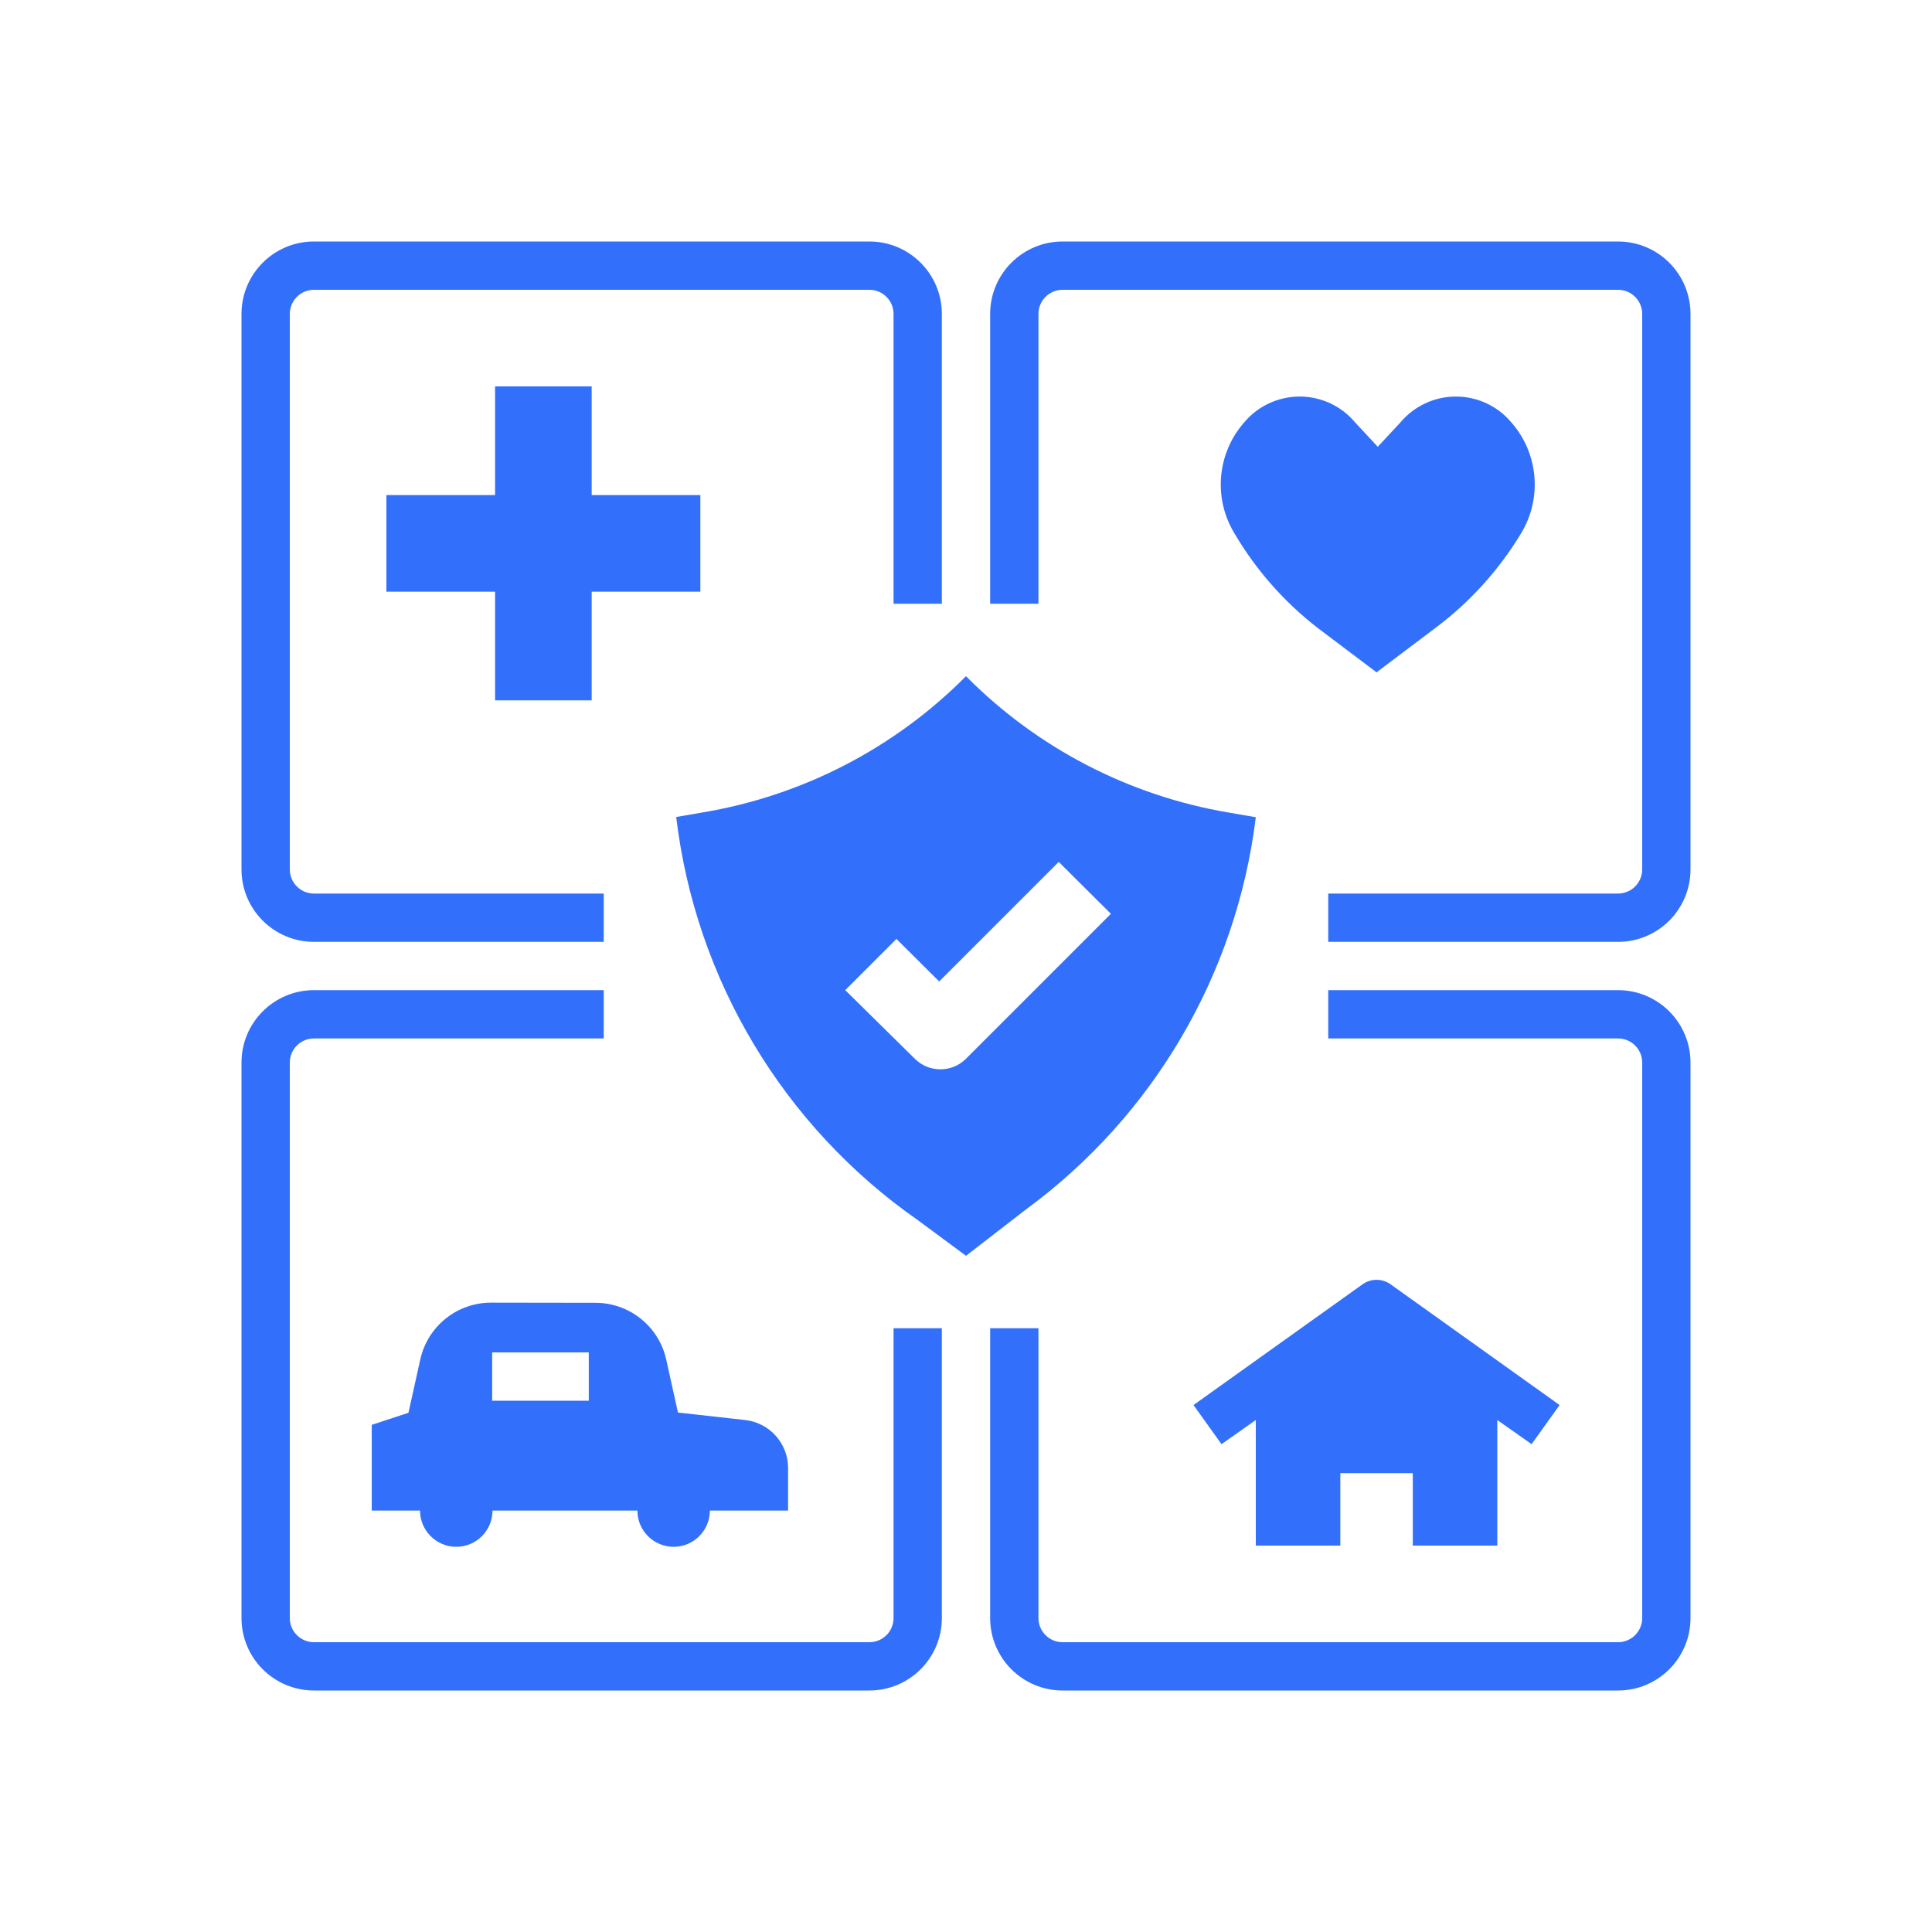
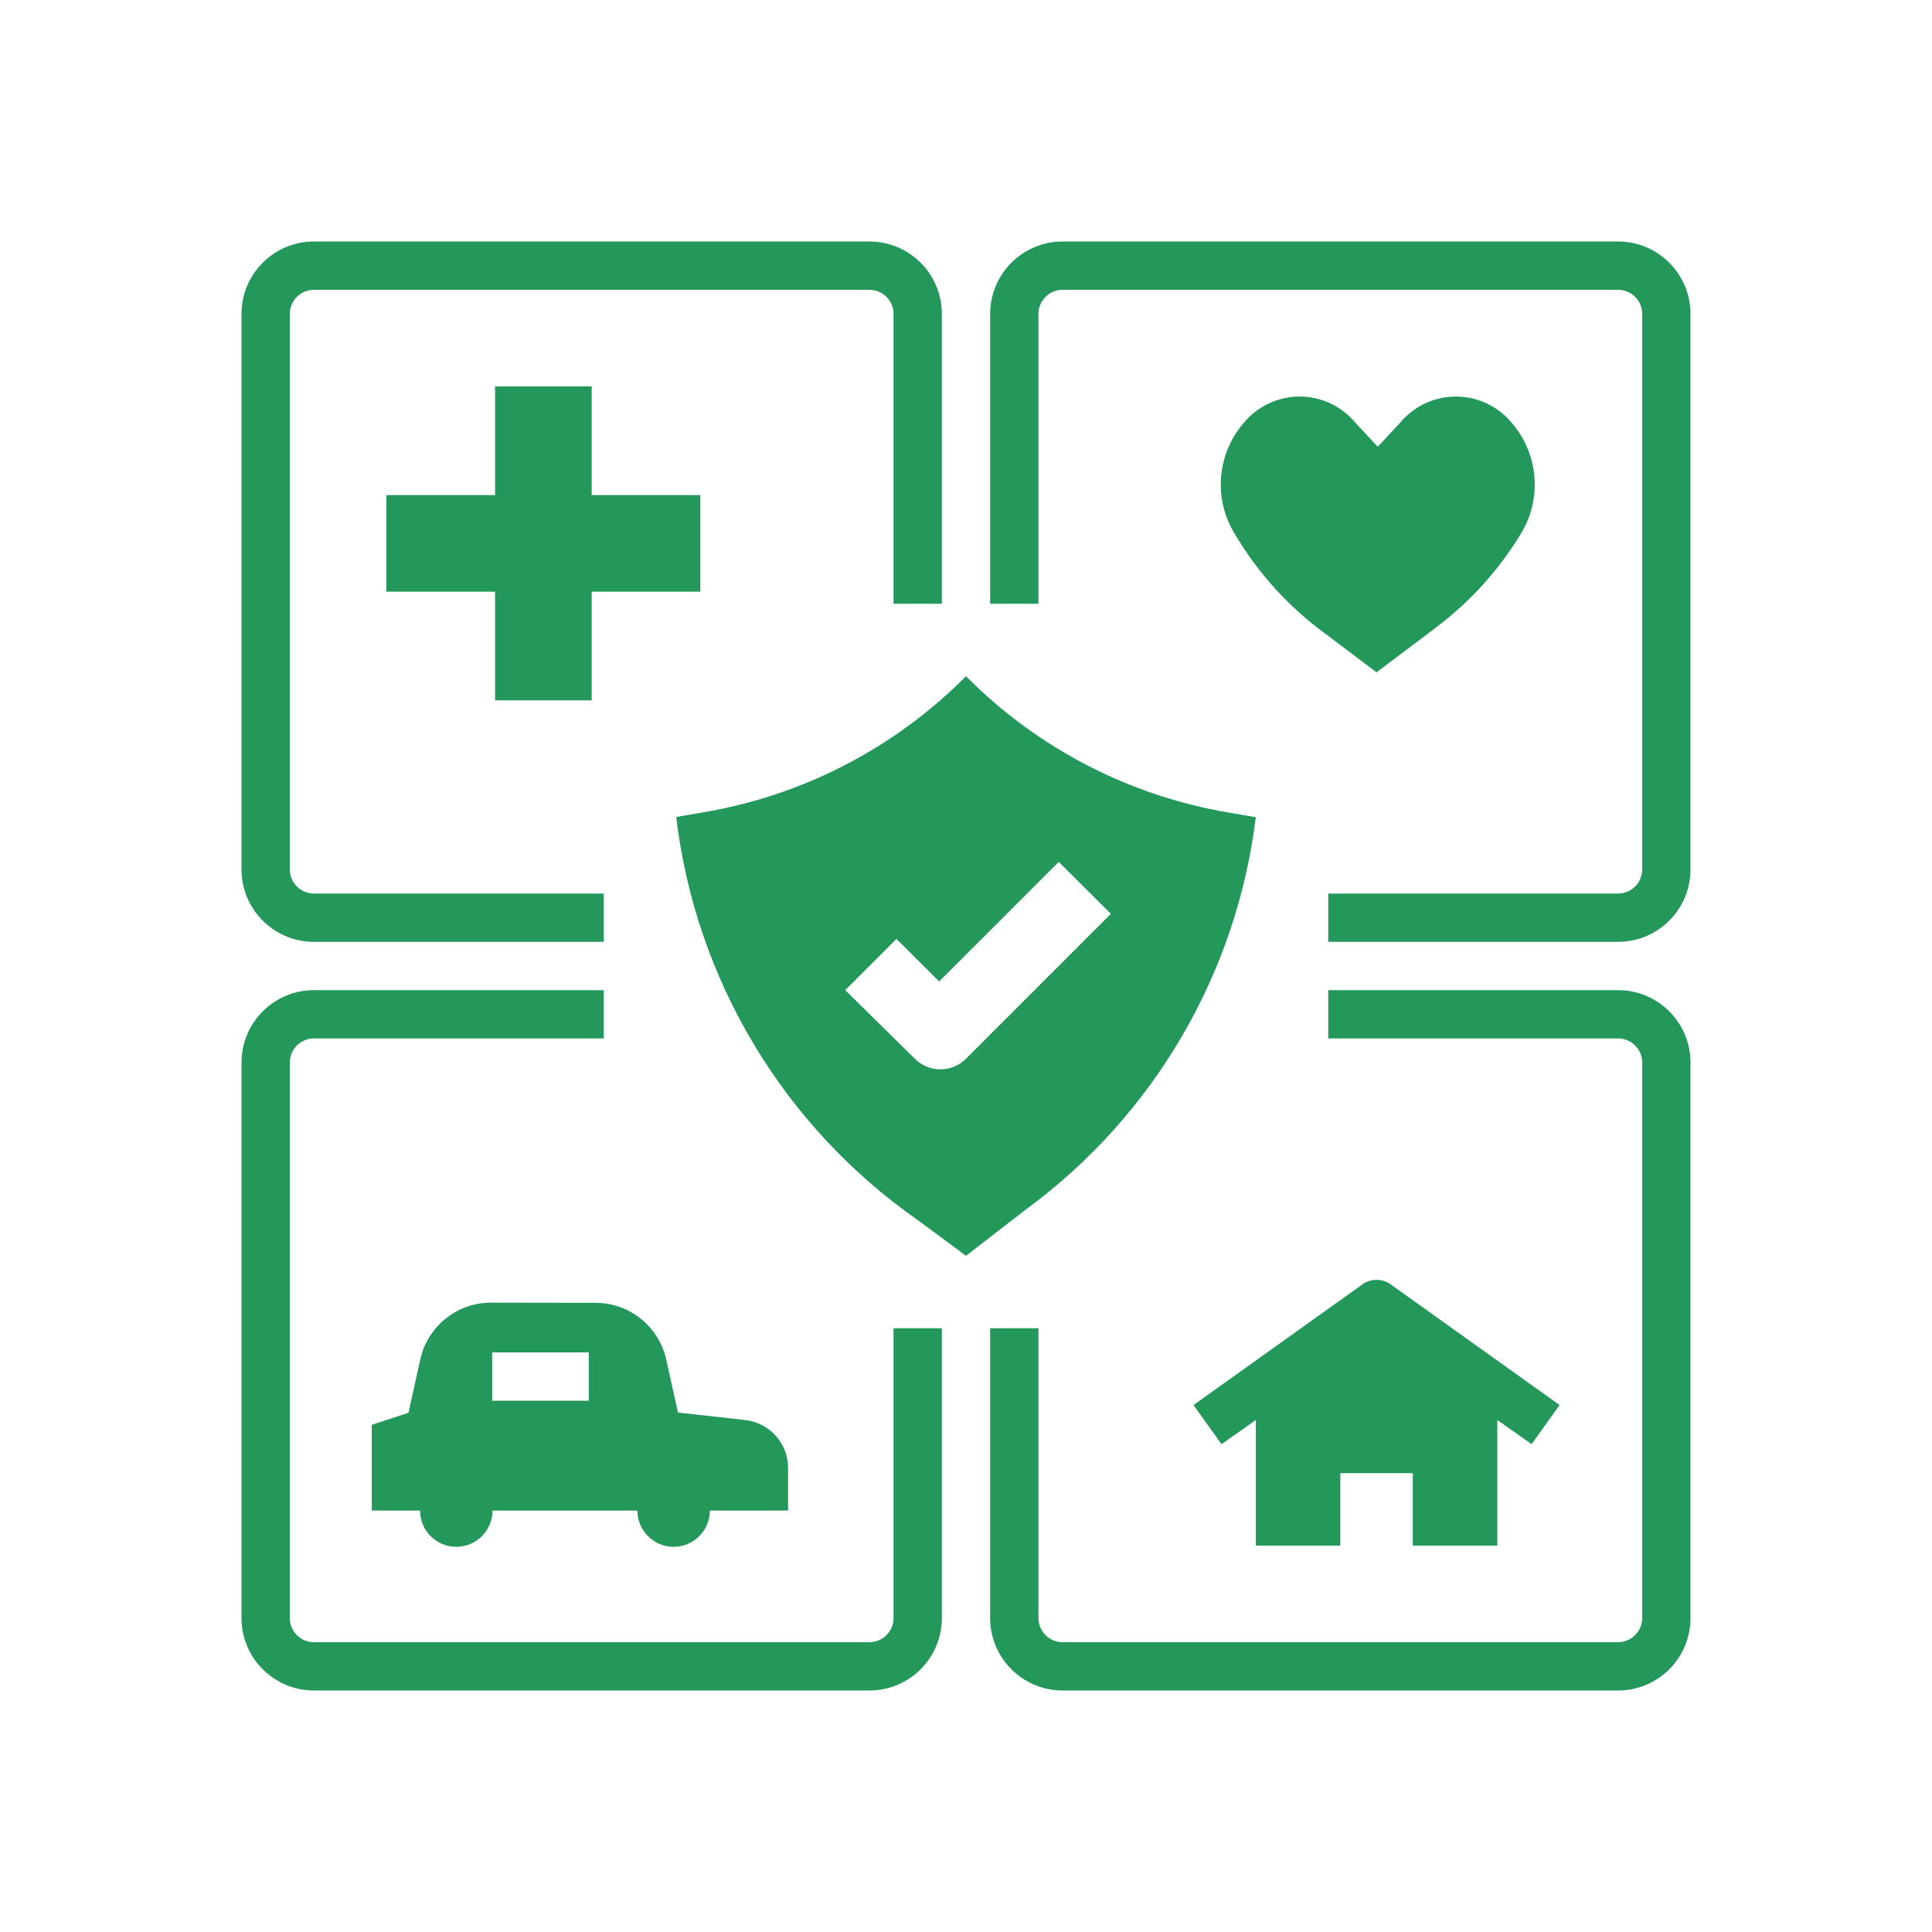
<svg xmlns="http://www.w3.org/2000/svg" id="facilities" width="24" height="24" viewBox="0 0 24 24">
  <rect id="back" width="24" height="24" fill="none" />
-   <path id="Path_16324" data-name="Path 16324" d="M3.7,13.782a.9.9,0,0,0-.879.705l-.147.663-.456.15v1.065h.6a.45.45,0,0,0,.9,0h1.8a.45.45,0,0,0,.9,0h.972V15.84a.6.6,0,0,0-.534-.6l-.834-.093-.147-.663a.9.9,0,0,0-.879-.7ZM4.914,15h-1.2v-.6h1.2Z" transform="translate(2.4 2.4)" fill="#3270FC" />
-   <path id="Path_16325" data-name="Path 16325" d="M16.2,16.8V15.24l.426.3.348-.486-2.1-1.5a.3.3,0,0,0-.348,0l-2.1,1.5.348.486.426-.3V16.8h1.05v-.9h.9v.9Z" transform="translate(2.4 2.4)" fill="#3270FC" />
-   <path id="Path_16326" data-name="Path 16326" d="M15.432,5.4A4.143,4.143,0,0,0,16.5,4.218a1.17,1.17,0,0,0-.123-1.368.9.9,0,0,0-1.383,0l-.279.3-.279-.3a.9.9,0,0,0-1.383,0,1.17,1.17,0,0,0-.123,1.368A4.143,4.143,0,0,0,13.968,5.4l.732.552Z" transform="translate(2.4 2.4)" fill="#3270FC" />
-   <path id="Path_16327" data-name="Path 16327" d="M9.3,5.1V1.5A.9.9,0,0,0,8.4.6H1.5a.9.9,0,0,0-.9.9V8.4a.9.9,0,0,0,.9.9H5.1V8.7H1.5a.3.3,0,0,1-.3-.3V1.5a.3.3,0,0,1,.3-.3H8.4a.3.3,0,0,1,.3.3V5.1Z" transform="translate(2.4 2.4)" fill="#3270FC" />
-   <path id="Path_16328" data-name="Path 16328" d="M17.7.6H10.8a.9.9,0,0,0-.9.9V5.1h.6V1.5a.3.3,0,0,1,.3-.3h6.9a.3.3,0,0,1,.3.3V8.4a.3.3,0,0,1-.3.3H14.1v.6h3.6a.9.9,0,0,0,.9-.9V1.5a.9.9,0,0,0-.9-.9Z" transform="translate(2.4 2.4)" fill="#3270FC" />
-   <path id="Path_16329" data-name="Path 16329" d="M8.7,17.7a.3.3,0,0,1-.3.3H1.5a.3.3,0,0,1-.3-.3V10.8a.3.3,0,0,1,.3-.3H5.1V9.9H1.5a.9.9,0,0,0-.9.9v6.9a.9.9,0,0,0,.9.9H8.4a.9.9,0,0,0,.9-.9V14.1H8.7Z" transform="translate(2.4 2.4)" fill="#3270FC" />
-   <path id="Path_16330" data-name="Path 16330" d="M17.7,9.9H14.1v.6h3.6a.3.3,0,0,1,.3.3v6.9a.3.3,0,0,1-.3.3H10.8a.3.3,0,0,1-.3-.3V14.1H9.9v3.6a.9.9,0,0,0,.9.9h6.9a.9.9,0,0,0,.9-.9V10.8a.9.9,0,0,0-.9-.9Z" transform="translate(2.4 2.4)" fill="#3270FC" />
-   <path id="Path_16331" data-name="Path 16331" d="M6.3,3.75H4.95V2.4H3.75V3.75H2.4v1.2H3.75V6.3h1.2V4.95H6.3Z" transform="translate(2.4 2.4)" fill="#3270FC" />
-   <path id="Path_16332" data-name="Path 16332" d="M13.2,7.752l-.33-.057A6,6,0,0,1,9.6,6,6,6,0,0,1,6.33,7.692L6,7.749a7.137,7.137,0,0,0,3,5.007l.6.444.753-.582A7.116,7.116,0,0,0,13.2,7.752Zm-3.6,3a.45.45,0,0,1-.636,0L8.1,9.9l.636-.636.531.528,1.485-1.485.648.645Z" transform="translate(2.4 2.4)" fill="#3270FC" />
+   <path id="Path_16324" data-name="Path 16324" d="M3.7,13.782a.9.9,0,0,0-.879.705l-.147.663-.456.15v1.065h.6a.45.45,0,0,0,.9,0h1.8a.45.45,0,0,0,.9,0h.972V15.84a.6.6,0,0,0-.534-.6l-.834-.093-.147-.663a.9.9,0,0,0-.879-.7ZM4.914,15h-1.2v-.6h1.2Z" transform="translate(2.4 2.4)" fill="#24975b" />
+   <path id="Path_16325" data-name="Path 16325" d="M16.2,16.8V15.24l.426.3.348-.486-2.1-1.5a.3.3,0,0,0-.348,0l-2.1,1.5.348.486.426-.3V16.8h1.05v-.9h.9v.9Z" transform="translate(2.4 2.4)" fill="#24975b" />
+   <path id="Path_16326" data-name="Path 16326" d="M15.432,5.4A4.143,4.143,0,0,0,16.5,4.218a1.17,1.17,0,0,0-.123-1.368.9.9,0,0,0-1.383,0l-.279.3-.279-.3a.9.9,0,0,0-1.383,0,1.17,1.17,0,0,0-.123,1.368A4.143,4.143,0,0,0,13.968,5.4l.732.552Z" transform="translate(2.4 2.4)" fill="#24975b" />
+   <path id="Path_16327" data-name="Path 16327" d="M9.3,5.1V1.5A.9.9,0,0,0,8.4.6H1.5a.9.9,0,0,0-.9.9V8.4a.9.9,0,0,0,.9.9H5.1V8.7H1.5a.3.3,0,0,1-.3-.3V1.5a.3.3,0,0,1,.3-.3H8.4a.3.3,0,0,1,.3.3V5.1Z" transform="translate(2.4 2.4)" fill="#24975b" />
+   <path id="Path_16328" data-name="Path 16328" d="M17.7.6H10.8a.9.9,0,0,0-.9.9V5.1h.6V1.5a.3.3,0,0,1,.3-.3h6.9a.3.3,0,0,1,.3.3V8.4a.3.3,0,0,1-.3.3H14.1v.6h3.6a.9.9,0,0,0,.9-.9V1.5a.9.9,0,0,0-.9-.9Z" transform="translate(2.4 2.4)" fill="#24975b" />
+   <path id="Path_16329" data-name="Path 16329" d="M8.7,17.7a.3.3,0,0,1-.3.3H1.5a.3.3,0,0,1-.3-.3V10.8a.3.3,0,0,1,.3-.3H5.1V9.9H1.5a.9.9,0,0,0-.9.9v6.9a.9.9,0,0,0,.9.9H8.4a.9.9,0,0,0,.9-.9V14.1H8.7Z" transform="translate(2.4 2.4)" fill="#24975b" />
+   <path id="Path_16330" data-name="Path 16330" d="M17.7,9.9H14.1v.6h3.6a.3.3,0,0,1,.3.3v6.9a.3.3,0,0,1-.3.3H10.8a.3.3,0,0,1-.3-.3V14.1H9.9v3.6a.9.9,0,0,0,.9.9h6.9a.9.9,0,0,0,.9-.9V10.8a.9.9,0,0,0-.9-.9Z" transform="translate(2.4 2.4)" fill="#24975b" />
+   <path id="Path_16331" data-name="Path 16331" d="M6.3,3.75H4.95V2.4H3.75V3.75H2.4v1.2H3.75V6.3h1.2V4.95H6.3Z" transform="translate(2.4 2.4)" fill="#24975b" />
+   <path id="Path_16332" data-name="Path 16332" d="M13.2,7.752l-.33-.057A6,6,0,0,1,9.6,6,6,6,0,0,1,6.33,7.692L6,7.749a7.137,7.137,0,0,0,3,5.007l.6.444.753-.582A7.116,7.116,0,0,0,13.2,7.752Zm-3.6,3a.45.45,0,0,1-.636,0L8.1,9.9l.636-.636.531.528,1.485-1.485.648.645Z" transform="translate(2.4 2.4)" fill="#24975b" />
</svg>
